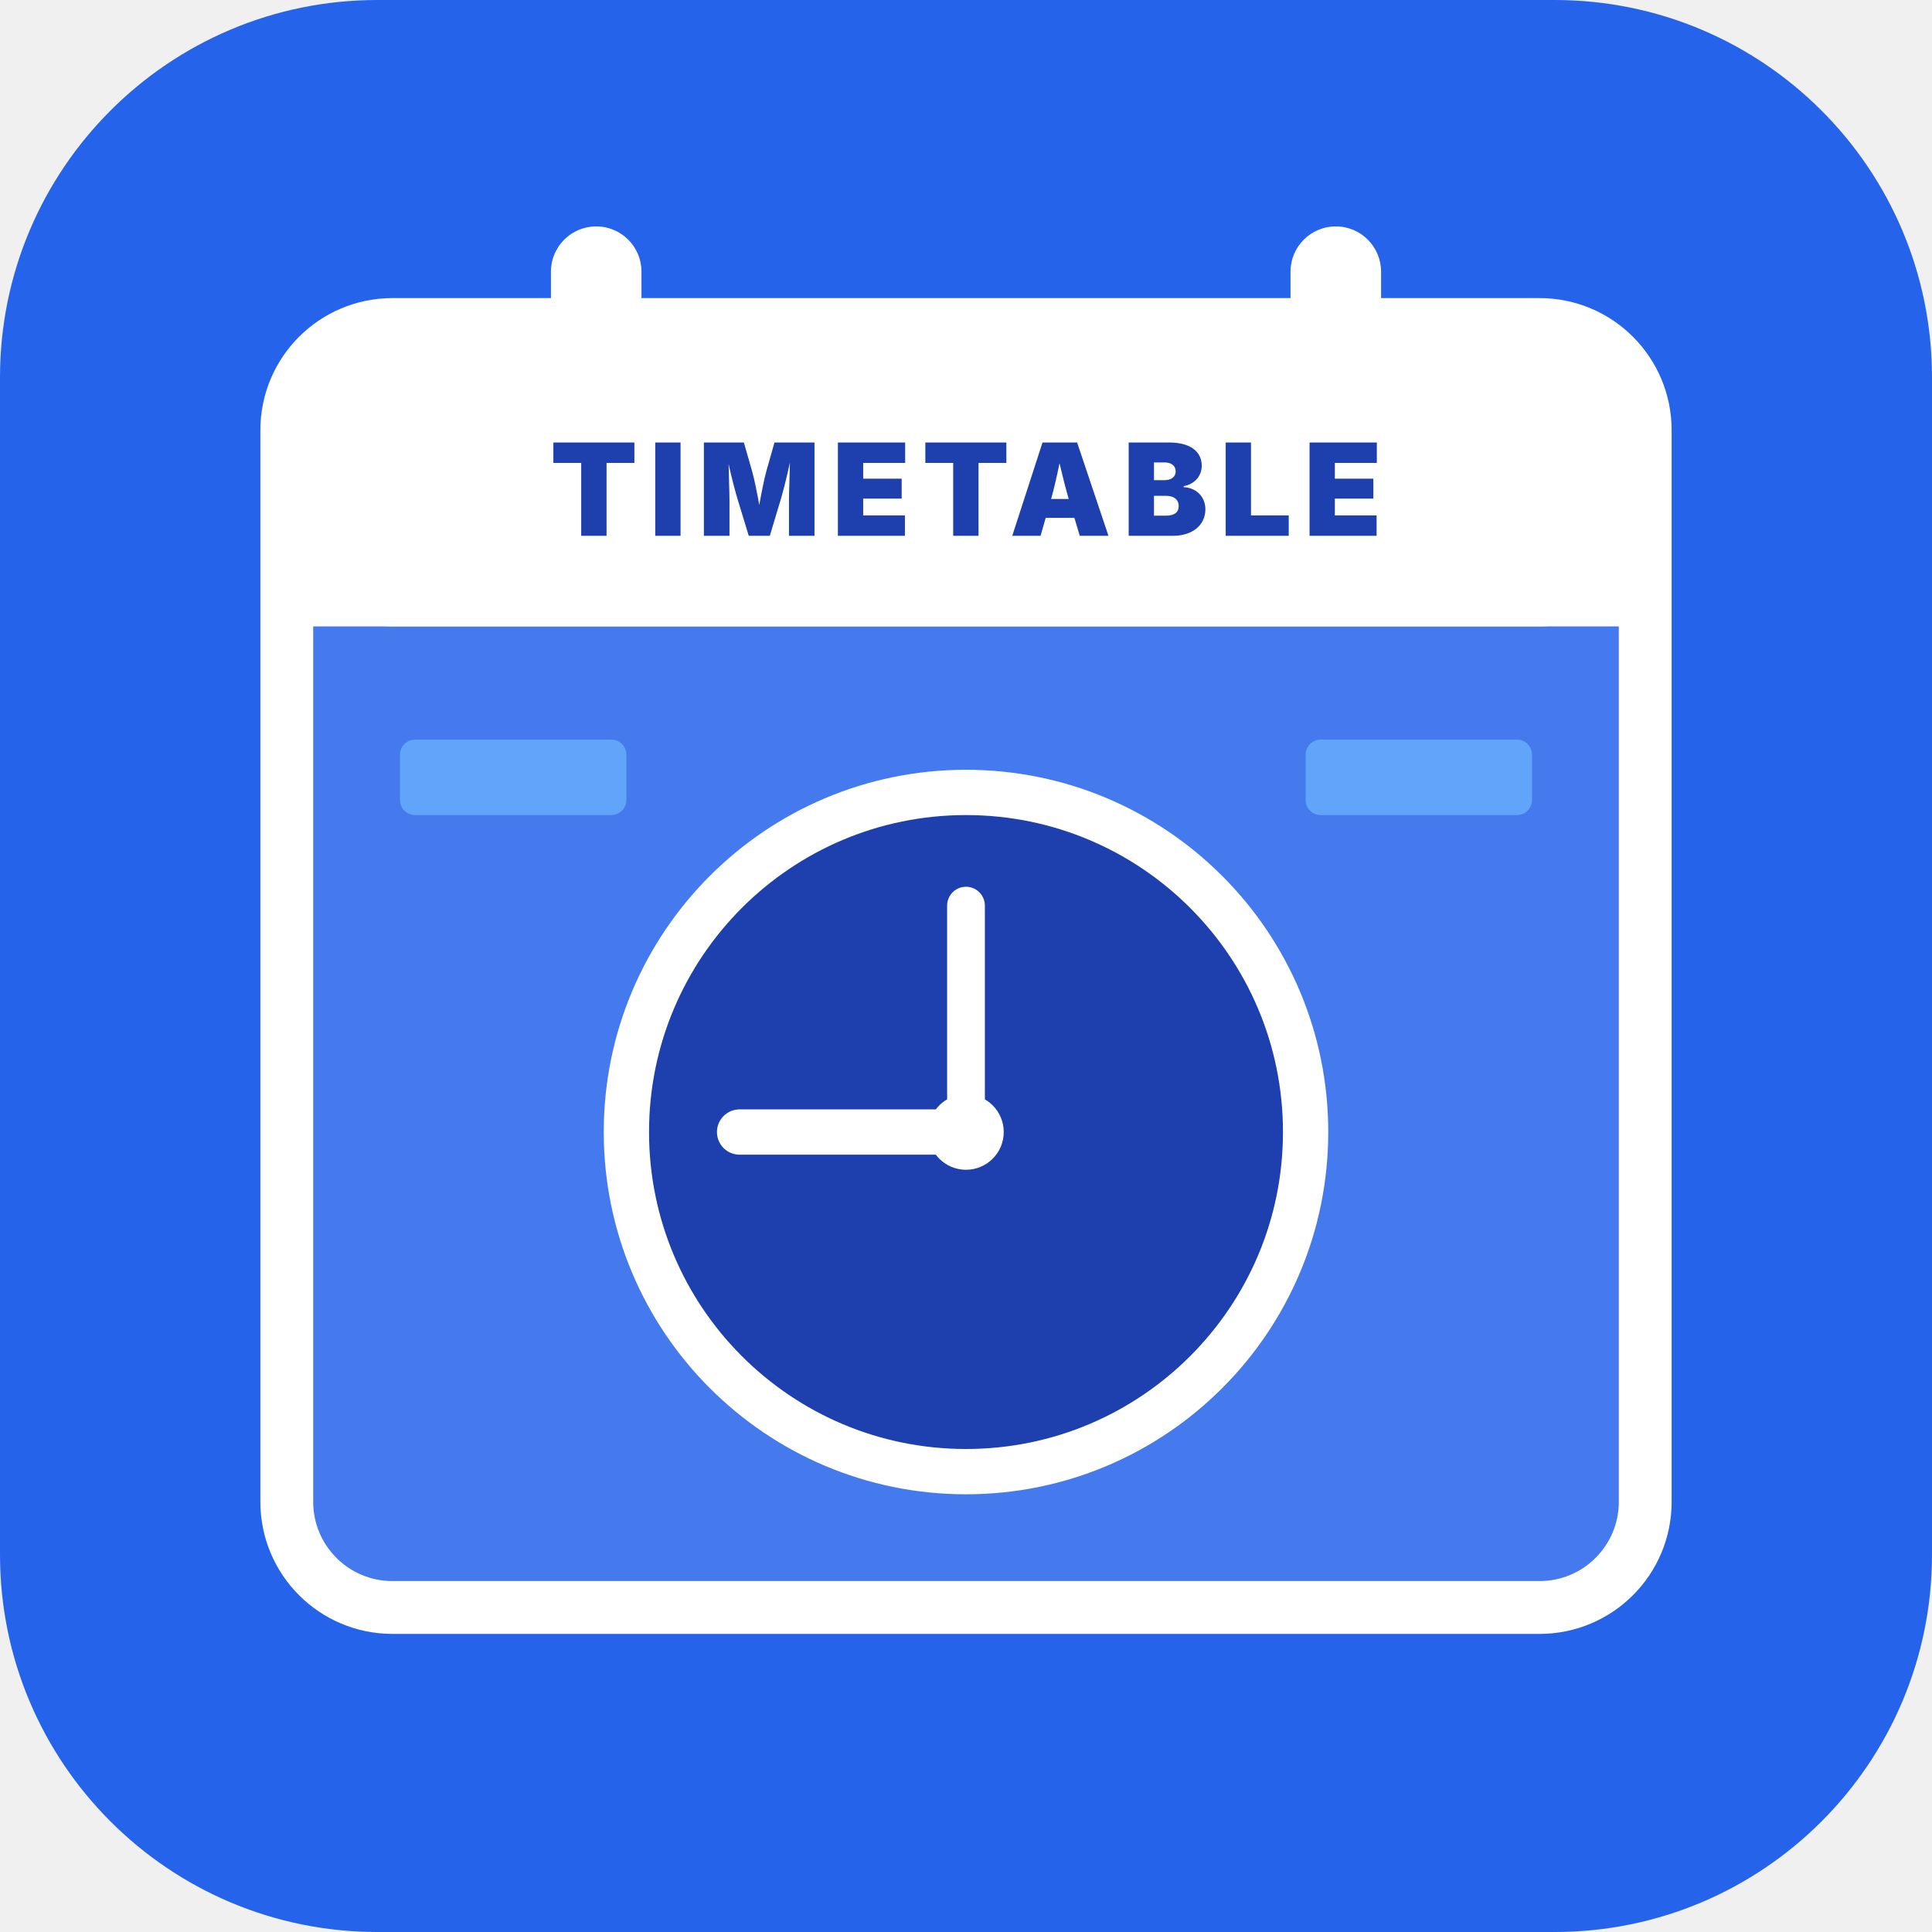
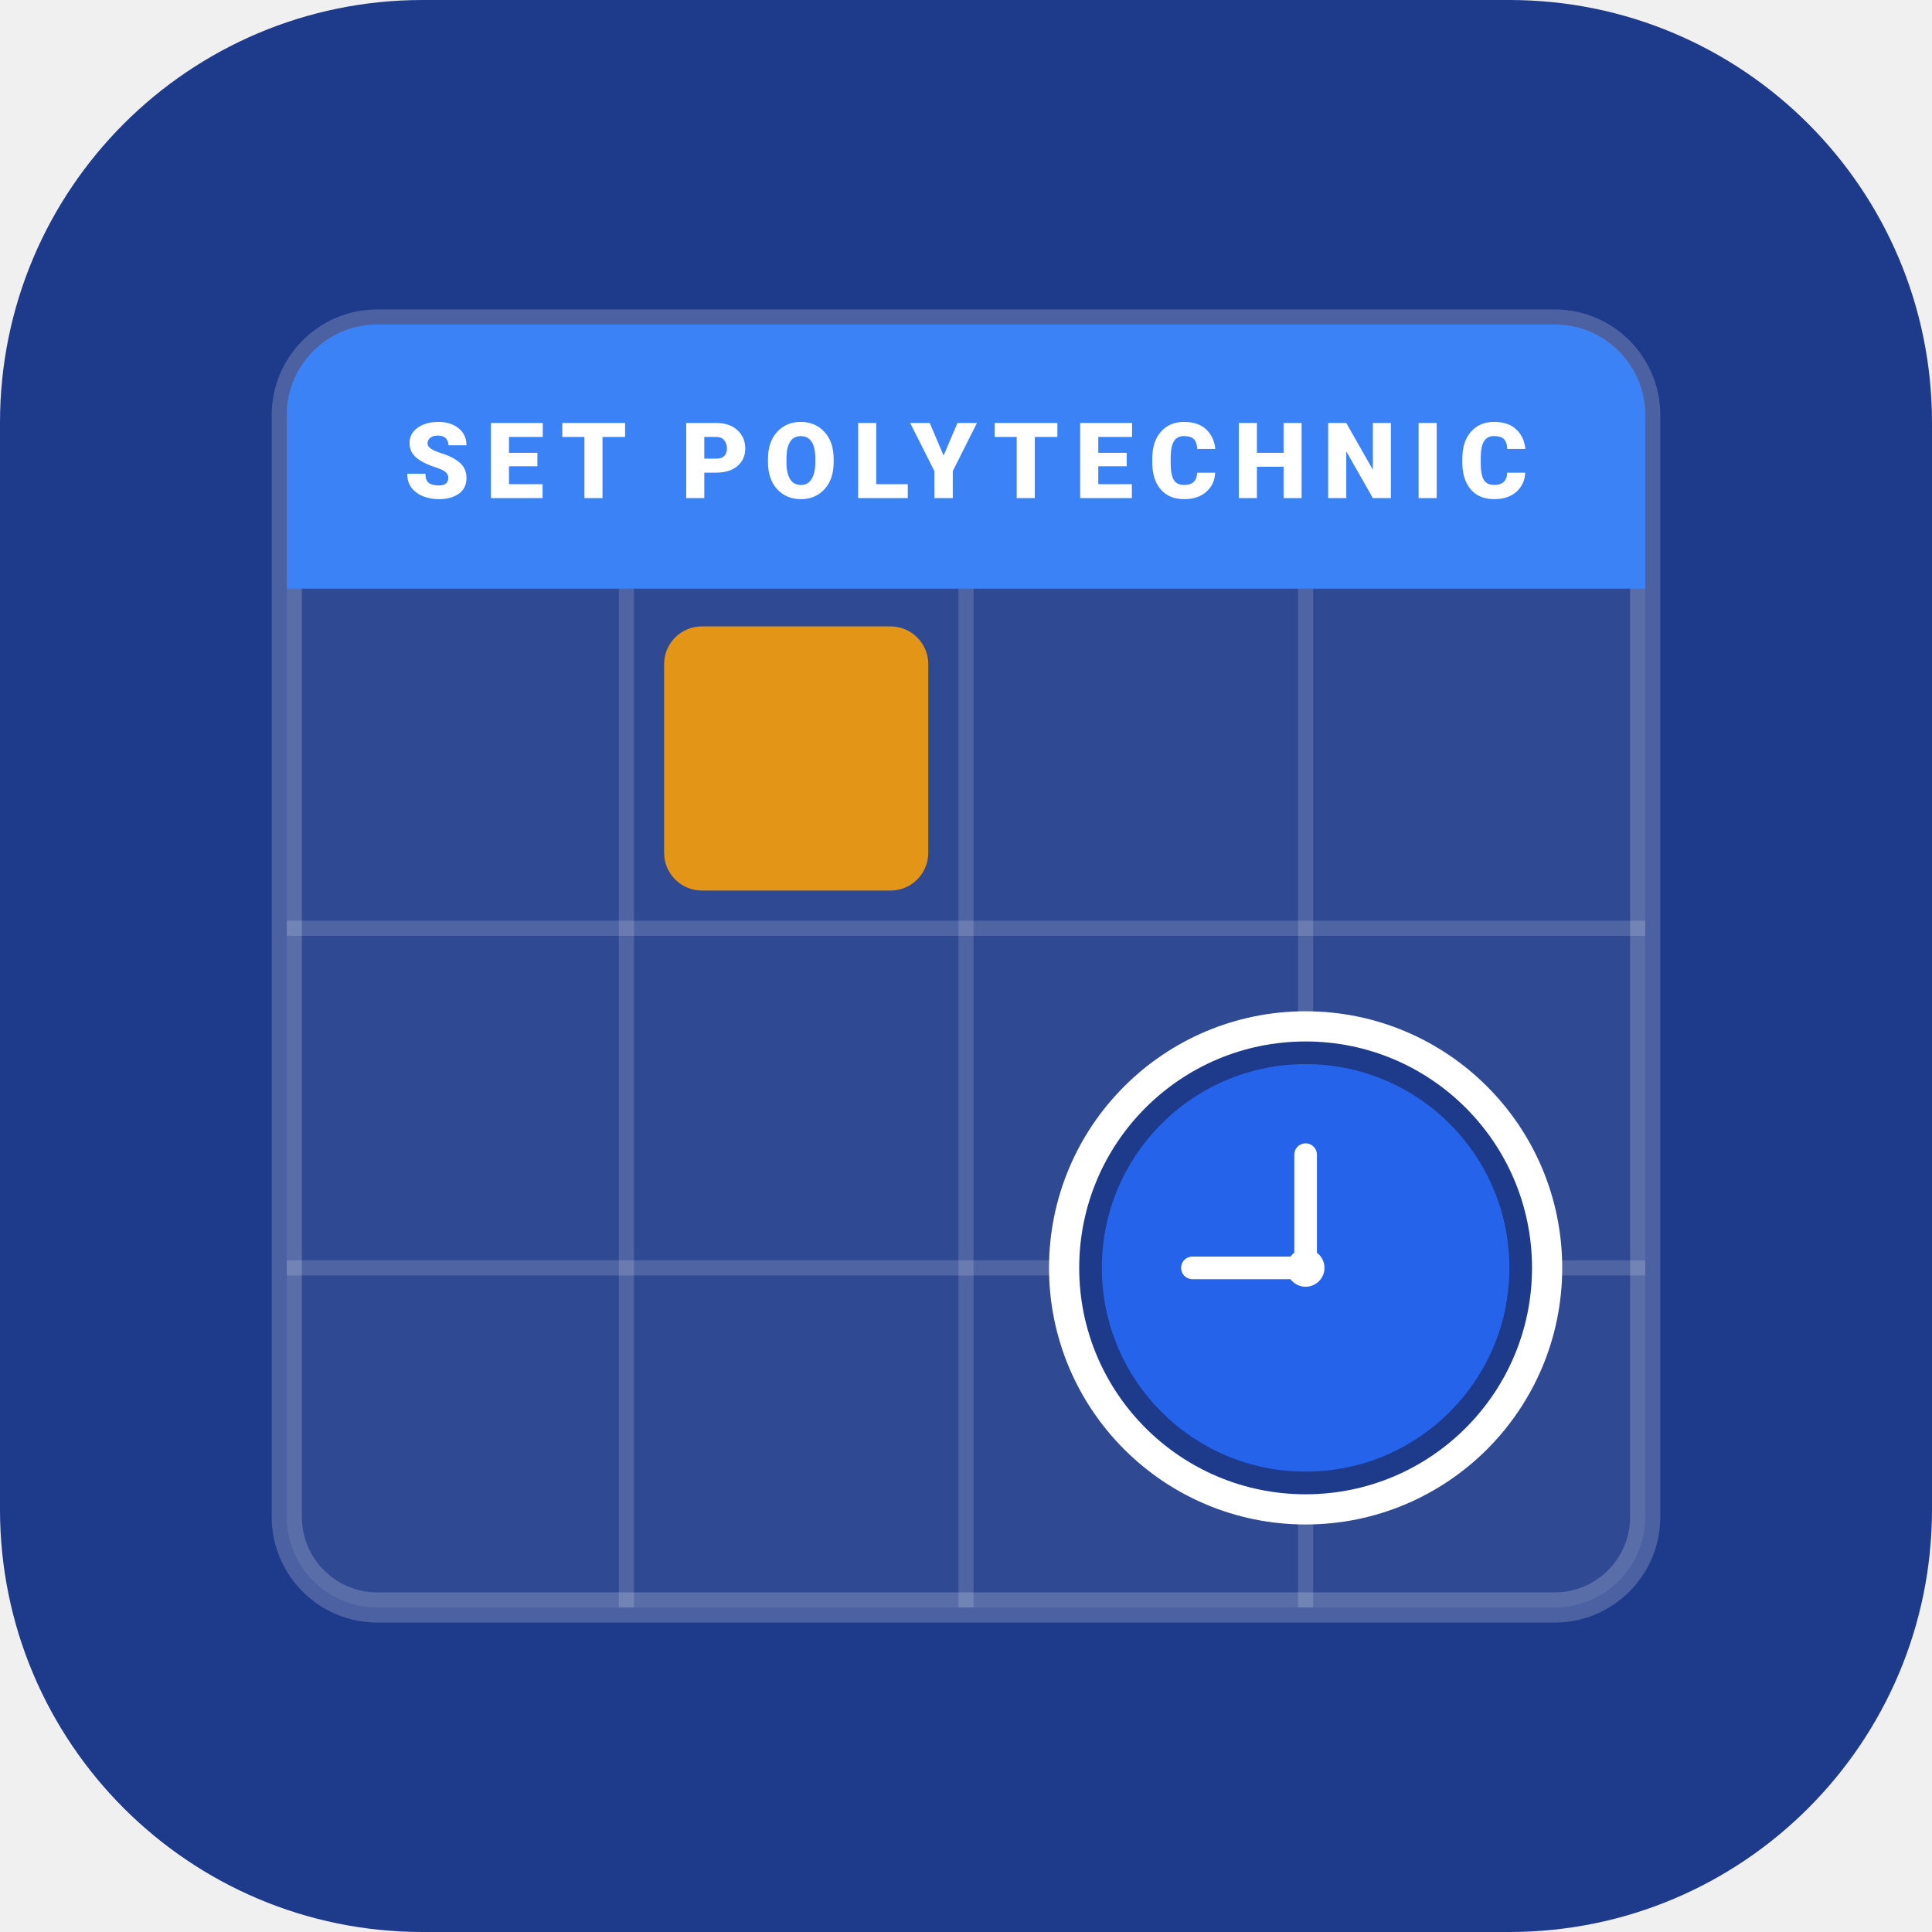
<svg xmlns="http://www.w3.org/2000/svg" viewBox="0 0 512 512" width="100%" height="100%">
-   <rect width="512" height="512" rx="100" fill="#2563eb" />
-   <rect x="76" y="86" width="360" height="340" rx="28" fill="#ffffff" fill-opacity="0.15" stroke="#ffffff" stroke-width="14" />
-   <rect x="76" y="86" width="360" height="80" rx="28" fill="#ffffff" />
-   <rect x="76" y="138" width="360" height="28" fill="#ffffff" />
-   <rect x="146" y="60" width="24" height="52" rx="12" fill="#ffffff" />
-   <rect x="342" y="60" width="24" height="52" rx="12" fill="#ffffff" />
-   <circle cx="256" cy="300" r="90" fill="#1e40af" stroke="#ffffff" stroke-width="12" />
-   <line x1="256" y1="300" x2="196" y2="300" stroke="#ffffff" stroke-width="12" stroke-linecap="round" />
-   <line x1="256" y1="300" x2="256" y2="240" stroke="#ffffff" stroke-width="10" stroke-linecap="round" />
-   <circle cx="256" cy="300" r="10" fill="#ffffff" />
-   <text x="256" y="142" font-family="system-ui, -apple-system, sans-serif" font-size="34" font-weight="900" fill="#1e40af" text-anchor="middle" letter-spacing="3">TIMETABLE</text>
-   <rect x="106" y="196" width="60" height="20" rx="4" fill="#60a5fa" />
-   <rect x="346" y="196" width="60" height="20" rx="4" fill="#60a5fa" />
+   <rect width="512" height="512" rx="112" fill="#1e3a8a" />
+   <rect x="76" y="86" width="360" height="340" rx="24" fill="#ffffff" fill-opacity="0.08" stroke="#ffffff" stroke-width="8" stroke-opacity="0.2" />
+   <path d="M76 110C76 96.745 86.745 86 100 86H412C425.255 86 436 96.745 436 110V156H76V110Z" fill="#3b82f6" />
+   <line x1="166" y1="156" x2="166" y2="426" stroke="#ffffff" stroke-opacity="0.15" stroke-width="4" />
+   <line x1="256" y1="156" x2="256" y2="426" stroke="#ffffff" stroke-opacity="0.15" stroke-width="4" />
+   <line x1="346" y1="156" x2="346" y2="426" stroke="#ffffff" stroke-opacity="0.15" stroke-width="4" />
+   <line x1="76" y1="246" x2="436" y2="246" stroke="#ffffff" stroke-opacity="0.15" stroke-width="4" />
+   <line x1="76" y1="336" x2="436" y2="336" stroke="#ffffff" stroke-opacity="0.15" stroke-width="4" />
+   <rect x="176" y="166" width="70" height="70" rx="10" fill="#f59e0b" fill-opacity="0.9" />
+   <circle cx="346" cy="336" r="64" fill="#1e3a8a" stroke="#ffffff" stroke-width="8" />
+   <circle cx="346" cy="336" r="54" fill="#2563eb" />
+   <line x1="346" y1="336" x2="316" y2="336" stroke="#ffffff" stroke-width="6" stroke-linecap="round" />
+   <line x1="346" y1="336" x2="346" y2="306" stroke="#ffffff" stroke-width="6" stroke-linecap="round" />
+   <circle cx="346" cy="336" r="5" fill="#ffffff" />
+   <text x="256" y="132" font-family="-apple-system, BlinkMacSystemFont, 'Segoe UI', Roboto, sans-serif" font-size="28" font-weight="800" fill="#ffffff" text-anchor="middle" letter-spacing="4">SET POLYTECHNIC</text>
</svg>
